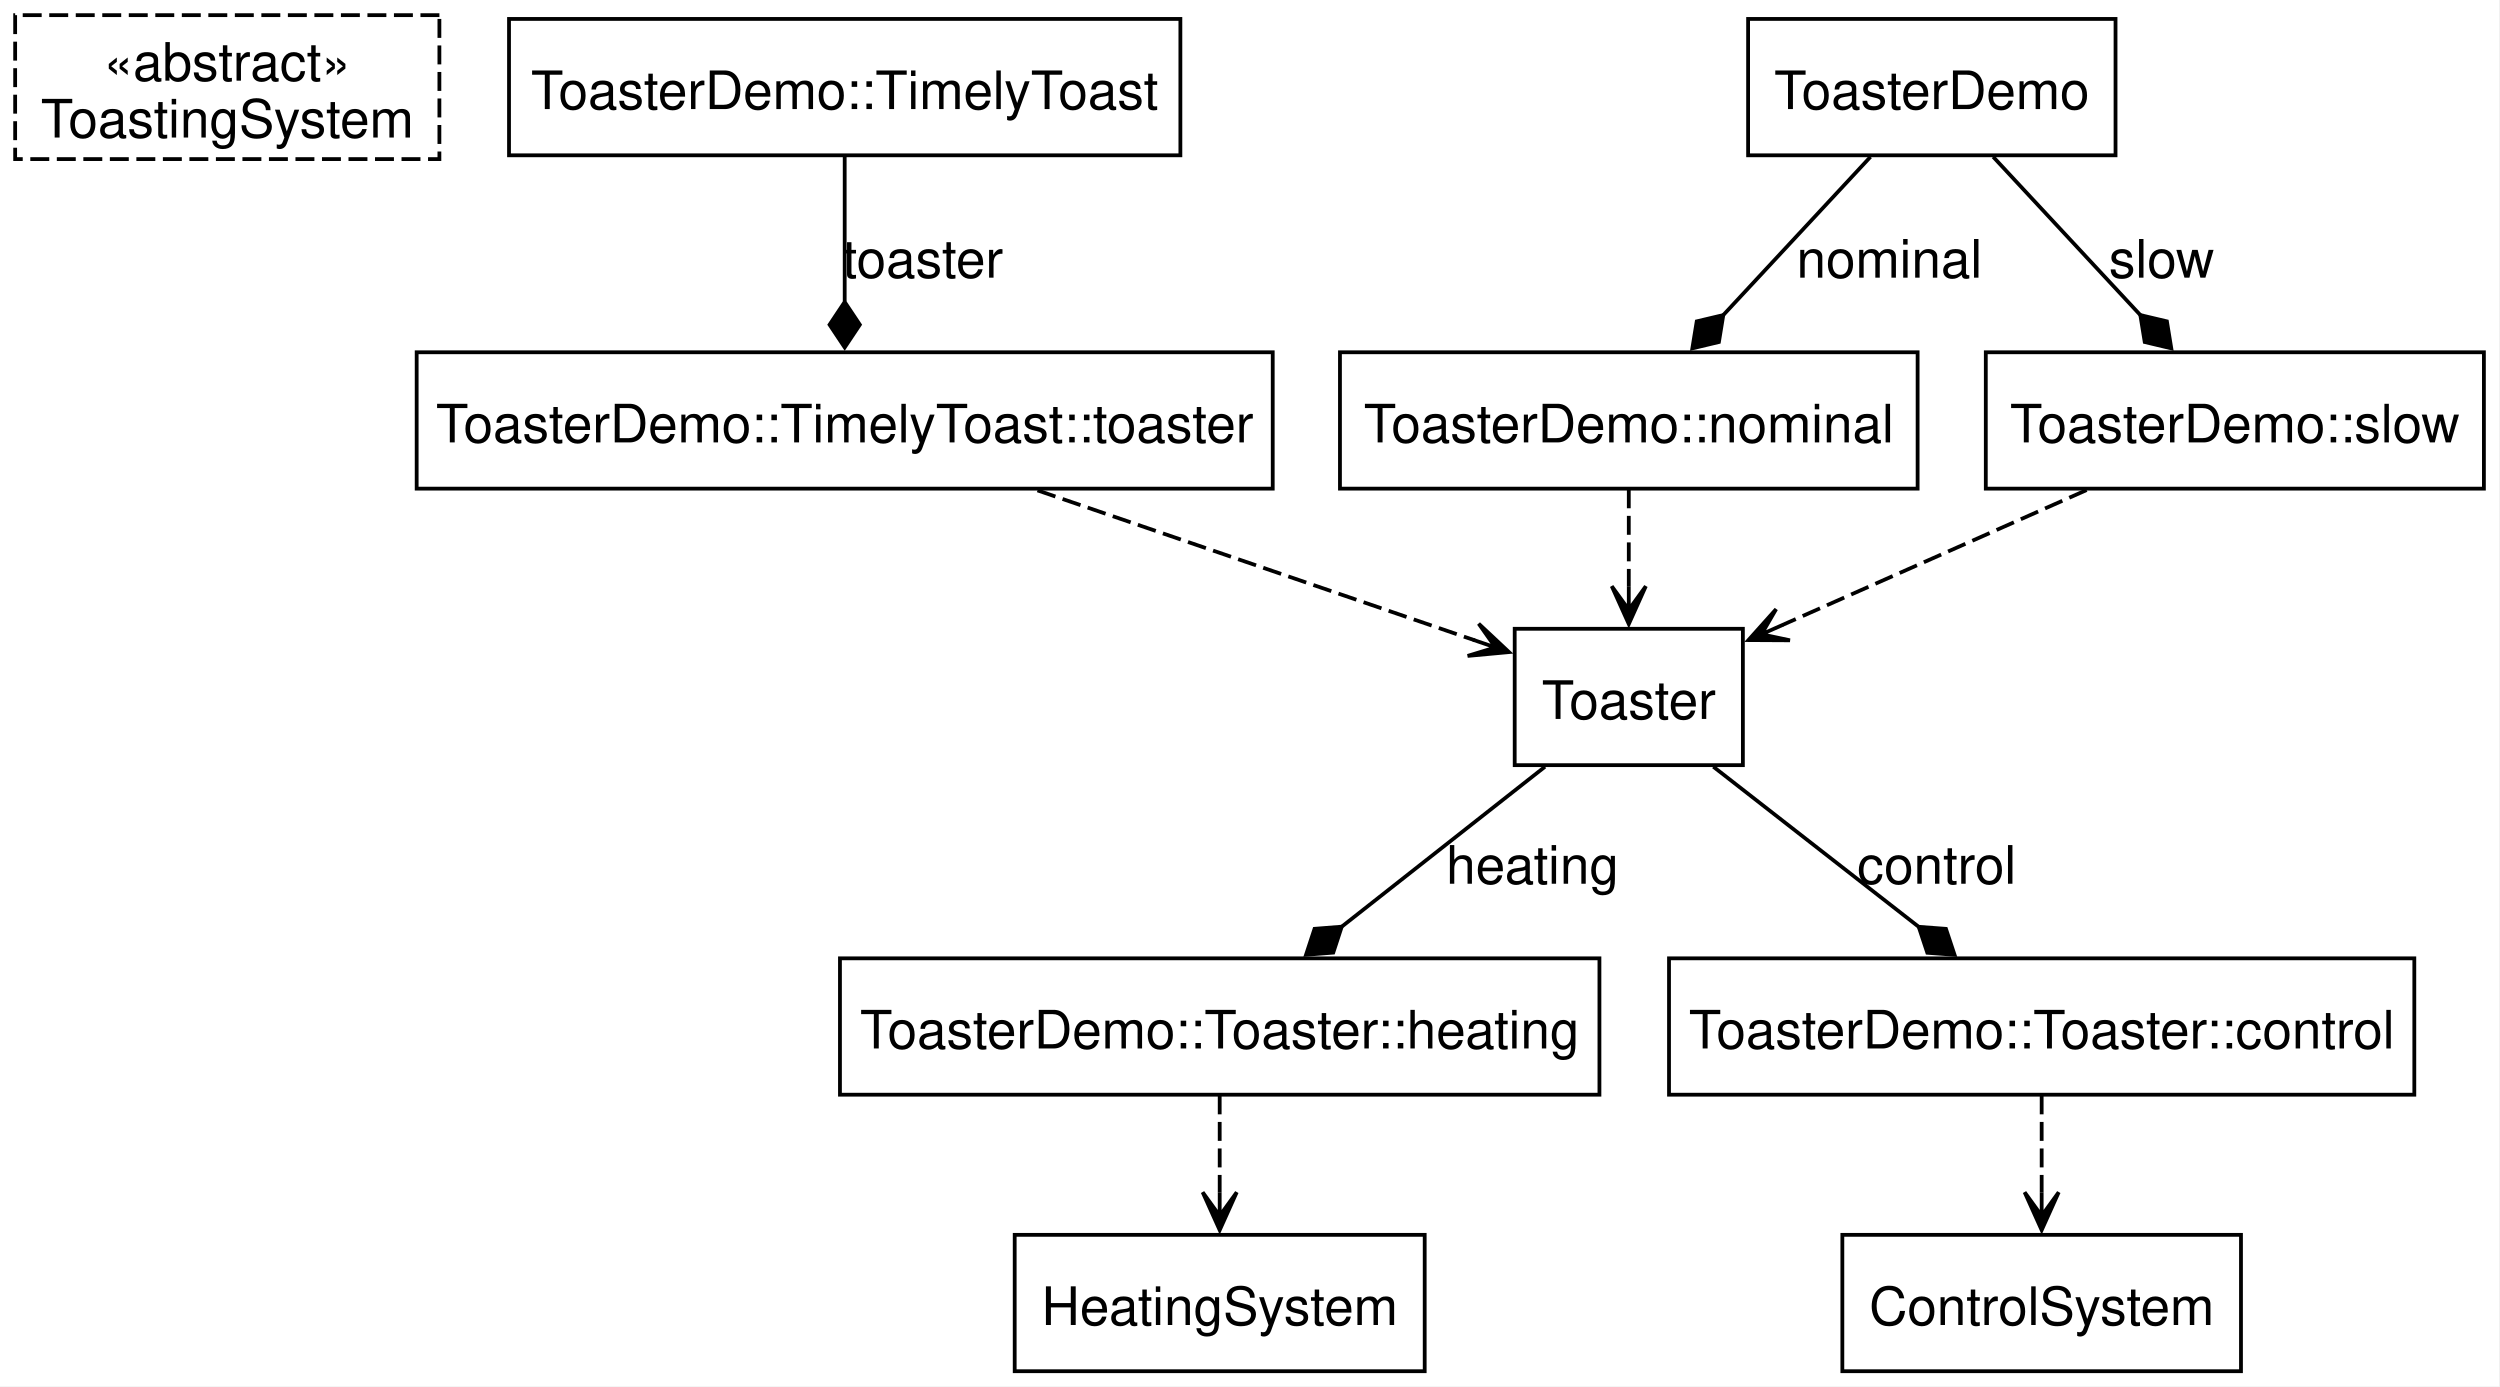
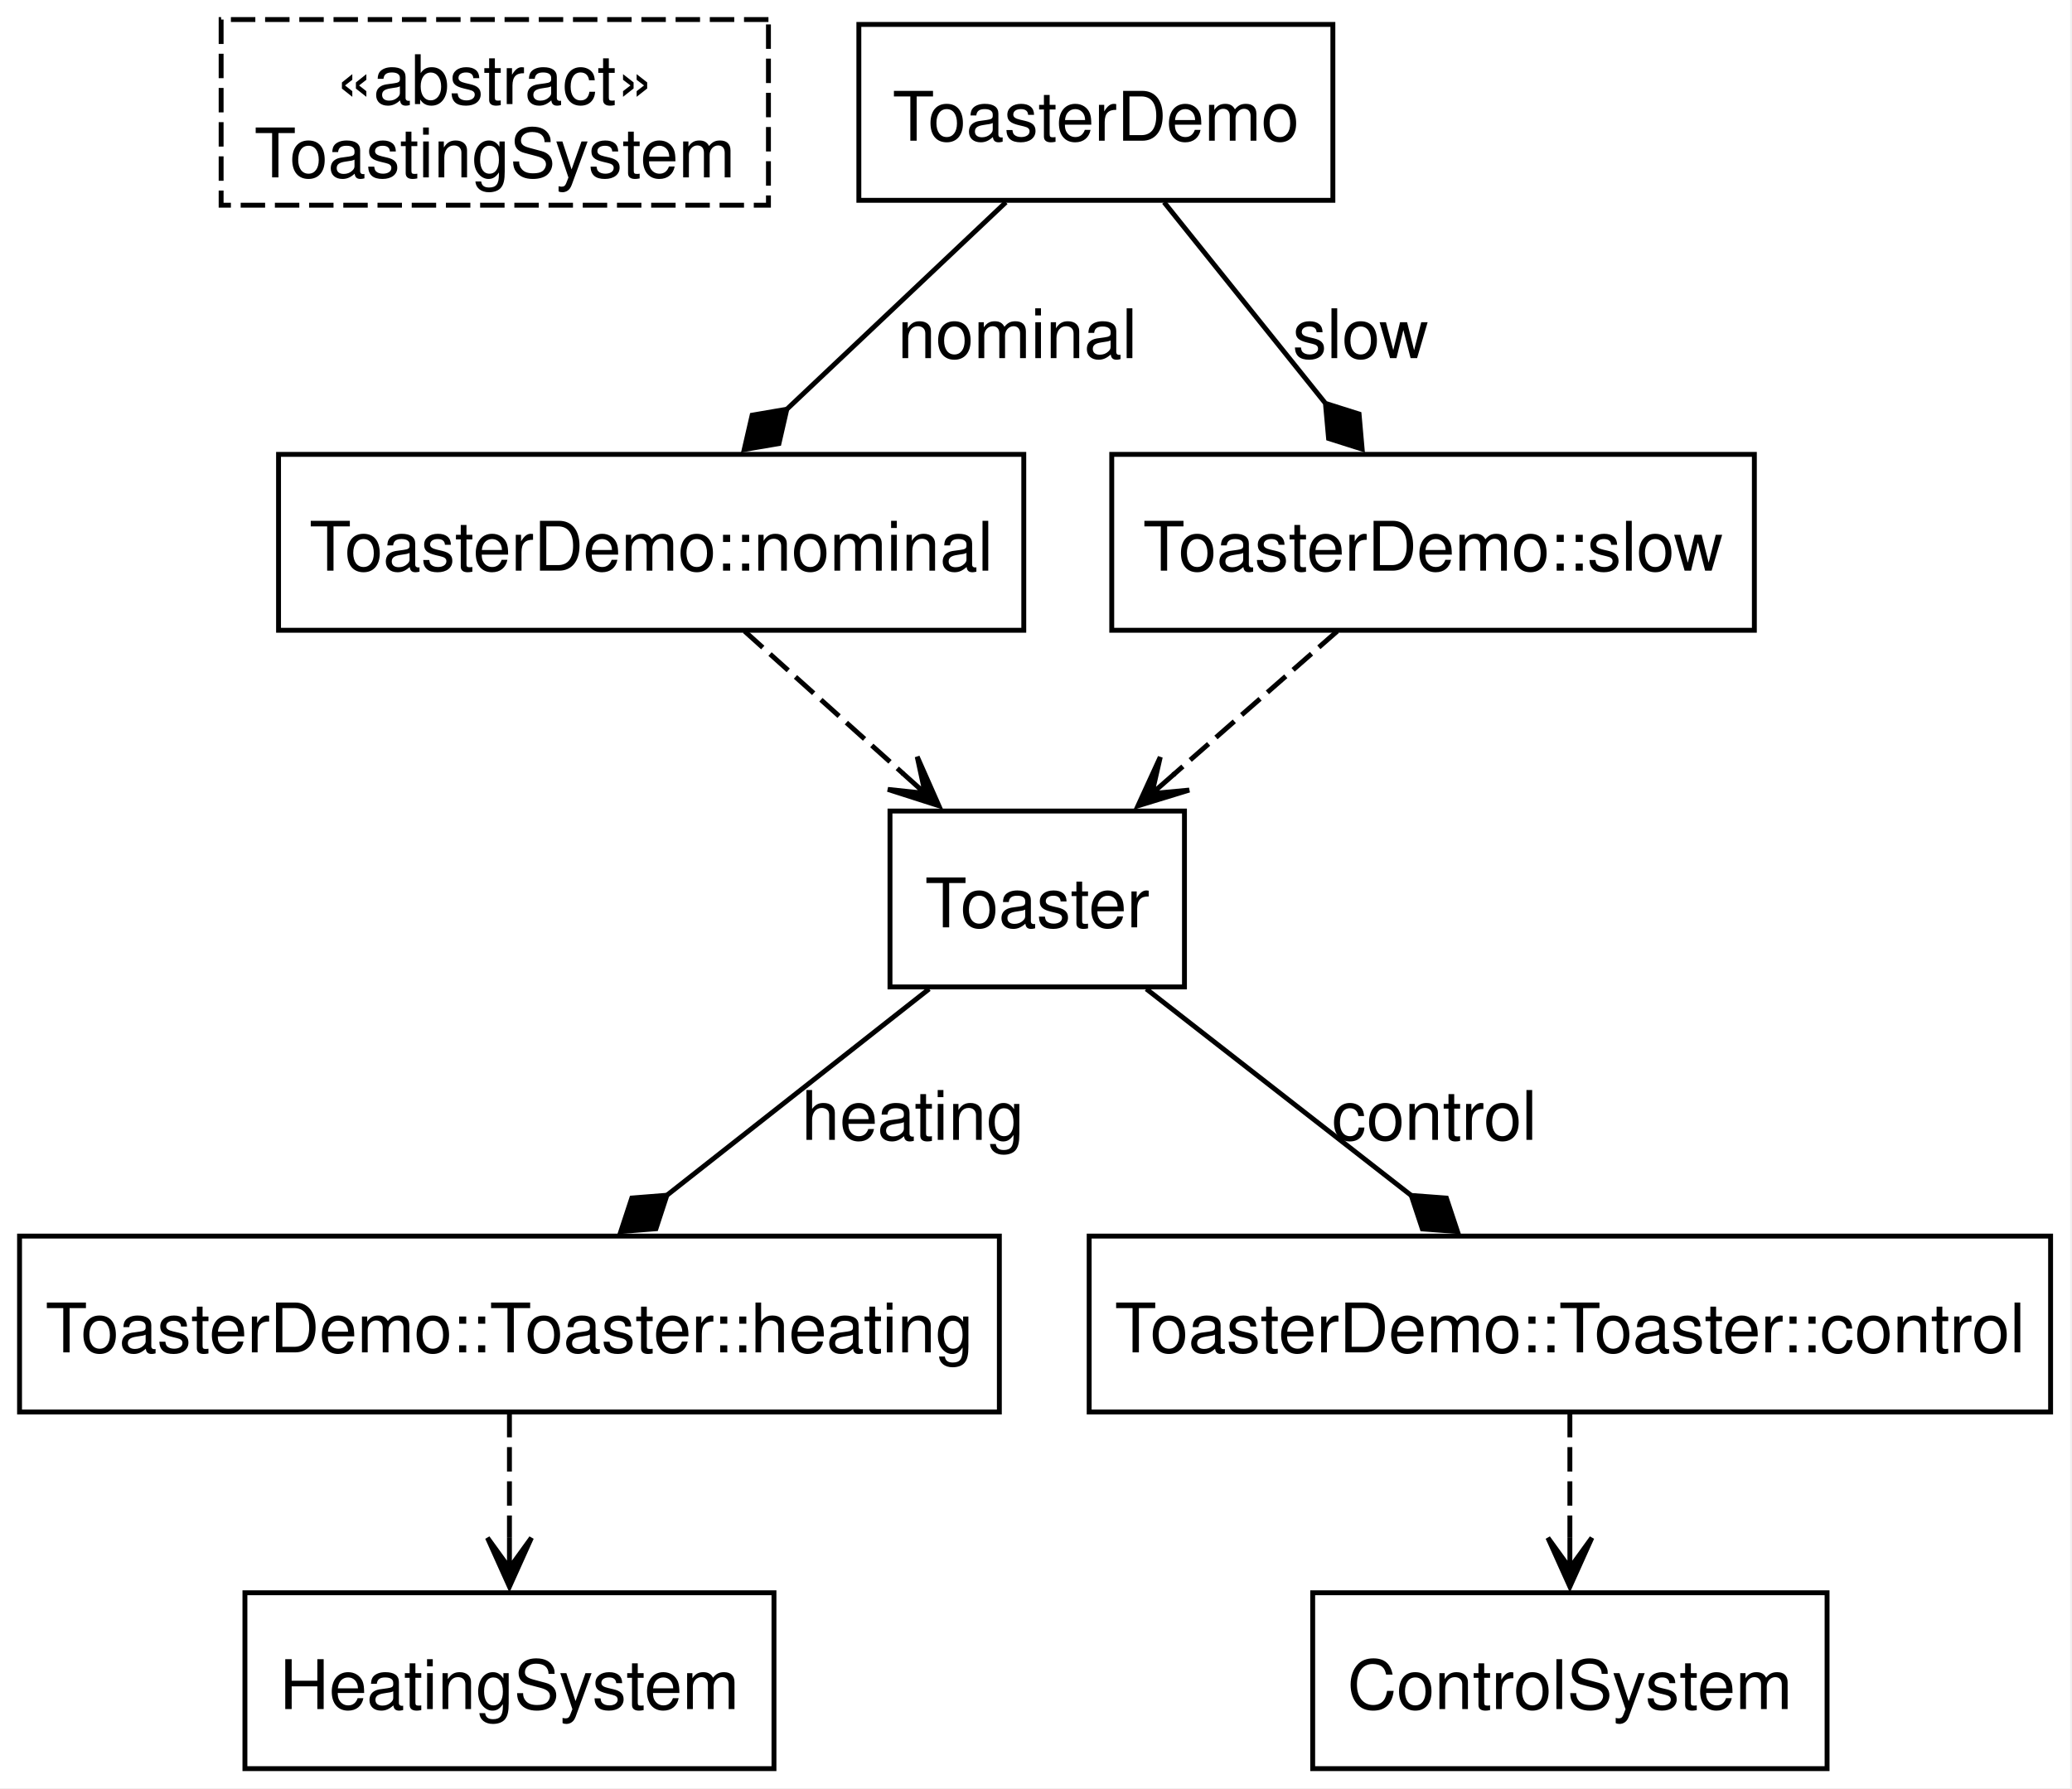
- <svg xmlns="http://www.w3.org/2000/svg" width="660pt" height="366pt" viewBox="0.00 0.00 660.00 366.00">
+ <svg xmlns="http://www.w3.org/2000/svg" width="424pt" height="366pt" viewBox="0.00 0.00 424.00 366.00">
  <g id="graph0" class="graph" transform="scale(1 1) rotate(0) translate(4 362)">
-     <polygon fill="white" stroke="none" points="-4,4 -4,-362 655.75,-362 655.75,4 -4,4" />
+     <polygon fill="white" stroke="none" points="-4,4 -4,-362 419.62,-362 419.62,4 -4,4" />
    <g id="node1" class="node">
-       <polygon fill="none" stroke="black" stroke-dasharray="5,2" points="112,-358 0,-358 0,-320 112,-320 112,-358" />
-       <text xml:space="preserve" text-anchor="middle" x="56" y="-340.7" font-family="Helvetica,sans-Serif" font-size="14.00">«abstract»</text>
-       <text xml:space="preserve" text-anchor="middle" x="56" y="-325.7" font-family="Helvetica,sans-Serif" font-size="14.00">ToastingSystem</text>
+       <polygon fill="none" stroke="black" stroke-dasharray="5,2" points="153.25,-358 41.25,-358 41.25,-320 153.25,-320 153.25,-358" />
+       <text xml:space="preserve" text-anchor="middle" x="97.25" y="-340.7" font-family="Helvetica,sans-Serif" font-size="14.00">«abstract»</text>
+       <text xml:space="preserve" text-anchor="middle" x="97.25" y="-325.7" font-family="Helvetica,sans-Serif" font-size="14.00">ToastingSystem</text>
    </g>
    <g id="node2" class="node">
-       <polygon fill="none" stroke="black" points="372.12,-36 263.88,-36 263.88,0 372.12,0 372.12,-36" />
-       <text xml:space="preserve" text-anchor="middle" x="318" y="-12.2" font-family="Helvetica,sans-Serif" font-size="14.00">HeatingSystem</text>
+       <polygon fill="none" stroke="black" points="154.38,-36 46.12,-36 46.12,0 154.38,0 154.38,-36" />
+       <text xml:space="preserve" text-anchor="middle" x="100.25" y="-12.2" font-family="Helvetica,sans-Serif" font-size="14.00">HeatingSystem</text>
    </g>
    <g id="node3" class="node">
-       <polygon fill="none" stroke="black" points="587.62,-36 482.38,-36 482.38,0 587.62,0 587.62,-36" />
-       <text xml:space="preserve" text-anchor="middle" x="535" y="-12.2" font-family="Helvetica,sans-Serif" font-size="14.00">ControlSystem</text>
+       <polygon fill="none" stroke="black" points="369.88,-36 264.62,-36 264.62,0 369.88,0 369.88,-36" />
+       <text xml:space="preserve" text-anchor="middle" x="317.25" y="-12.2" font-family="Helvetica,sans-Serif" font-size="14.00">ControlSystem</text>
    </g>
    <g id="node4" class="node">
-       <polygon fill="none" stroke="black" points="456.12,-196 395.88,-196 395.88,-160 456.12,-160 456.12,-196" />
-       <text xml:space="preserve" text-anchor="middle" x="426" y="-172.2" font-family="Helvetica,sans-Serif" font-size="14.00">Toaster</text>
+       <polygon fill="none" stroke="black" points="238.38,-196 178.12,-196 178.12,-160 238.38,-160 238.38,-196" />
+       <text xml:space="preserve" text-anchor="middle" x="208.25" y="-172.2" font-family="Helvetica,sans-Serif" font-size="14.00">Toaster</text>
    </g>
    <g id="node5" class="node">
-       <polygon fill="none" stroke="black" points="418.25,-109 217.75,-109 217.75,-73 418.25,-73 418.25,-109" />
-       <text xml:space="preserve" text-anchor="middle" x="318" y="-85.2" font-family="Helvetica,sans-Serif" font-size="14.00">ToasterDemo::Toaster::heating</text>
+       <polygon fill="none" stroke="black" points="200.5,-109 0,-109 0,-73 200.5,-73 200.5,-109" />
+       <text xml:space="preserve" text-anchor="middle" x="100.25" y="-85.2" font-family="Helvetica,sans-Serif" font-size="14.00">ToasterDemo::Toaster::heating</text>
    </g>
    <g id="edge1" class="edge">
-       <path fill="none" stroke="black" d="M403.88,-159.59C388.45,-147.45 367.6,-131.04 350.31,-117.43" />
-       <polygon fill="black" stroke="black" points="350.22,-117.36 343.04,-116.79 340.79,-109.94 347.98,-110.51 350.22,-117.36" />
-       <text xml:space="preserve" text-anchor="middle" x="400.59" y="-128.7" font-family="Helvetica,sans-Serif" font-size="14.00">heating</text>
+       <path fill="none" stroke="black" d="M186.13,-159.59C170.7,-147.45 149.85,-131.04 132.56,-117.43" />
+       <polygon fill="black" stroke="black" points="132.47,-117.36 125.29,-116.79 123.04,-109.94 130.23,-110.51 132.47,-117.36" />
+       <text xml:space="preserve" text-anchor="middle" x="182.84" y="-128.7" font-family="Helvetica,sans-Serif" font-size="14.00">heating</text>
    </g>
    <g id="node6" class="node">
-       <polygon fill="none" stroke="black" points="633.38,-109 436.62,-109 436.62,-73 633.38,-73 633.38,-109" />
-       <text xml:space="preserve" text-anchor="middle" x="535" y="-85.2" font-family="Helvetica,sans-Serif" font-size="14.00">ToasterDemo::Toaster::control</text>
+       <polygon fill="none" stroke="black" points="415.62,-109 218.88,-109 218.88,-73 415.62,-73 415.62,-109" />
+       <text xml:space="preserve" text-anchor="middle" x="317.25" y="-85.2" font-family="Helvetica,sans-Serif" font-size="14.00">ToasterDemo::Toaster::control</text>
    </g>
    <g id="edge3" class="edge">
-       <path fill="none" stroke="black" d="M448.32,-159.59C464.04,-147.33 485.34,-130.73 502.88,-117.05" />
-       <polygon fill="black" stroke="black" points="502.54,-117.32 504.81,-110.47 512,-109.94 509.73,-116.78 502.54,-117.32" />
-       <text xml:space="preserve" text-anchor="middle" x="507.28" y="-128.7" font-family="Helvetica,sans-Serif" font-size="14.00">control</text>
+       <path fill="none" stroke="black" d="M230.57,-159.59C246.29,-147.33 267.59,-130.73 285.13,-117.05" />
+       <polygon fill="black" stroke="black" points="284.79,-117.32 287.06,-110.47 294.25,-109.94 291.98,-116.78 284.79,-117.32" />
+       <text xml:space="preserve" text-anchor="middle" x="289.53" y="-128.7" font-family="Helvetica,sans-Serif" font-size="14.00">control</text>
    </g>
    <g id="edge2" class="edge">
-       <path fill="none" stroke="black" stroke-dasharray="5,2" d="M318,-72.81C318,-65.14 318,-55.89 318,-47.24" />
-       <polygon fill="black" stroke="black" points="318,-37.25 322.5,-47.25 318,-41.03 318,-47.25 318,-47.25 318,-47.25 318,-41.03 313.5,-47.25 318,-37.25" />
+       <path fill="none" stroke="black" stroke-dasharray="5,2" d="M100.25,-72.81C100.25,-65.14 100.25,-55.89 100.25,-47.24" />
+       <polygon fill="black" stroke="black" points="100.25,-37.25 104.75,-47.25 100.25,-41.03 100.25,-47.25 100.25,-47.25 100.25,-47.25 100.25,-41.03 95.75,-47.25 100.25,-37.25" />
    </g>
    <g id="edge4" class="edge">
-       <path fill="none" stroke="black" stroke-dasharray="5,2" d="M535,-72.81C535,-65.14 535,-55.89 535,-47.24" />
-       <polygon fill="black" stroke="black" points="535,-37.25 539.5,-47.25 535,-41.03 535,-47.25 535,-47.25 535,-47.25 535,-41.03 530.5,-47.25 535,-37.25" />
+       <path fill="none" stroke="black" stroke-dasharray="5,2" d="M317.25,-72.81C317.25,-65.14 317.25,-55.89 317.25,-47.24" />
+       <polygon fill="black" stroke="black" points="317.25,-37.25 321.75,-47.25 317.25,-41.03 317.25,-47.25 317.25,-47.25 317.25,-47.25 317.25,-41.03 312.75,-47.25 317.25,-37.25" />
    </g>
    <g id="node7" class="node">
-       <polygon fill="none" stroke="black" points="307.62,-357 130.38,-357 130.38,-321 307.62,-321 307.62,-357" />
-       <text xml:space="preserve" text-anchor="middle" x="219" y="-333.2" font-family="Helvetica,sans-Serif" font-size="14.00">ToasterDemo::TimelyToast</text>
+       <polygon fill="none" stroke="black" points="268.75,-357 171.75,-357 171.75,-321 268.75,-321 268.75,-357" />
+       <text xml:space="preserve" text-anchor="middle" x="220.25" y="-333.2" font-family="Helvetica,sans-Serif" font-size="14.00">ToasterDemo</text>
    </g>
    <g id="node8" class="node">
-       <polygon fill="none" stroke="black" points="332,-269 106,-269 106,-233 332,-233 332,-269" />
-       <text xml:space="preserve" text-anchor="middle" x="219" y="-245.2" font-family="Helvetica,sans-Serif" font-size="14.00">ToasterDemo::TimelyToast::toaster</text>
+       <polygon fill="none" stroke="black" points="205.5,-269 53,-269 53,-233 205.5,-233 205.5,-269" />
+       <text xml:space="preserve" text-anchor="middle" x="129.25" y="-245.2" font-family="Helvetica,sans-Serif" font-size="14.00">ToasterDemo::nominal</text>
    </g>
    <g id="edge5" class="edge">
-       <path fill="none" stroke="black" d="M219,-320.6C219,-309.64 219,-295.2 219,-282.39" />
-       <polygon fill="black" stroke="black" points="219,-282.28 215,-276.28 219,-270.28 223,-276.28 219,-282.28" />
-       <text xml:space="preserve" text-anchor="middle" x="239.62" y="-288.7" font-family="Helvetica,sans-Serif" font-size="14.00">toaster</text>
+       <path fill="none" stroke="black" d="M201.83,-320.6C188.88,-308.36 171.33,-291.77 156.73,-277.97" />
+       <polygon fill="black" stroke="black" points="157.01,-278.24 149.91,-277.02 148.29,-270 155.4,-271.21 157.01,-278.24" />
+       <text xml:space="preserve" text-anchor="middle" x="204.2" y="-288.7" font-family="Helvetica,sans-Serif" font-size="14.00">nominal</text>
+     </g>
+     <g id="node9" class="node">
+       <polygon fill="none" stroke="black" points="355,-269 223.5,-269 223.5,-233 355,-233 355,-269" />
+       <text xml:space="preserve" text-anchor="middle" x="289.25" y="-245.2" font-family="Helvetica,sans-Serif" font-size="14.00">ToasterDemo::slow</text>
+     </g>
+     <g id="edge7" class="edge">
+       <path fill="none" stroke="black" d="M234.21,-320.6C243.66,-308.82 256.33,-293.02 267.14,-279.56" />
+       <polygon fill="black" stroke="black" points="267.23,-279.44 267.87,-272.26 274.74,-270.08 274.11,-277.26 267.23,-279.44" />
+       <text xml:space="preserve" text-anchor="middle" x="274.43" y="-288.7" font-family="Helvetica,sans-Serif" font-size="14.00">slow</text>
    </g>
    <g id="edge6" class="edge">
-       <path fill="none" stroke="black" stroke-dasharray="5,2" d="M269.9,-232.54C305.44,-220.35 352.25,-204.3 385.31,-192.96" />
-       <polygon fill="black" stroke="black" points="394.37,-189.85 386.37,-197.35 390.8,-191.08 384.91,-193.09 384.91,-193.09 384.91,-193.09 390.8,-191.08 383.45,-188.84 394.37,-189.85" />
-     </g>
-     <g id="node9" class="node">
-       <polygon fill="none" stroke="black" points="554.5,-357 457.5,-357 457.5,-321 554.5,-321 554.5,-357" />
-       <text xml:space="preserve" text-anchor="middle" x="506" y="-333.2" font-family="Helvetica,sans-Serif" font-size="14.00">ToasterDemo</text>
-     </g>
-     <g id="node10" class="node">
-       <polygon fill="none" stroke="black" points="502.25,-269 349.75,-269 349.75,-233 502.25,-233 502.25,-269" />
-       <text xml:space="preserve" text-anchor="middle" x="426" y="-245.2" font-family="Helvetica,sans-Serif" font-size="14.00">ToasterDemo::nominal</text>
-     </g>
-     <g id="edge7" class="edge">
-       <path fill="none" stroke="black" d="M489.81,-320.6C478.64,-308.59 463.58,-292.4 450.89,-278.76" />
-       <polygon fill="black" stroke="black" points="450.95,-278.82 443.94,-277.16 442.78,-270.04 449.79,-271.71 450.95,-278.82" />
-       <text xml:space="preserve" text-anchor="middle" x="494.79" y="-288.7" font-family="Helvetica,sans-Serif" font-size="14.00">nominal</text>
-     </g>
-     <g id="node11" class="node">
-       <polygon fill="none" stroke="black" points="651.75,-269 520.25,-269 520.25,-233 651.75,-233 651.75,-269" />
-       <text xml:space="preserve" text-anchor="middle" x="586" y="-245.2" font-family="Helvetica,sans-Serif" font-size="14.00">ToasterDemo::slow</text>
-     </g>
-     <g id="edge9" class="edge">
-       <path fill="none" stroke="black" d="M522.19,-320.6C533.36,-308.59 548.42,-292.4 561.11,-278.76" />
-       <polygon fill="black" stroke="black" points="561.05,-278.82 562.21,-271.71 569.22,-270.04 568.06,-277.16 561.05,-278.82" />
-       <text xml:space="preserve" text-anchor="middle" x="566.67" y="-288.7" font-family="Helvetica,sans-Serif" font-size="14.00">slow</text>
+       <path fill="none" stroke="black" stroke-dasharray="5,2" d="M148.37,-232.81C158.1,-224.07 170.1,-213.28 180.8,-203.67" />
+       <polygon fill="black" stroke="black" points="188.12,-197.09 183.69,-207.12 185.31,-199.62 180.68,-203.77 180.68,-203.77 180.68,-203.77 185.31,-199.62 177.68,-200.43 188.12,-197.09" />
    </g>
    <g id="edge8" class="edge">
-       <path fill="none" stroke="black" stroke-dasharray="5,2" d="M426,-232.81C426,-225.14 426,-215.89 426,-207.24" />
-       <polygon fill="black" stroke="black" points="426,-197.25 430.5,-207.25 426,-201.03 426,-207.25 426,-207.25 426,-207.25 426,-201.03 421.5,-207.25 426,-197.25" />
-     </g>
-     <g id="edge10" class="edge">
-       <path fill="none" stroke="black" stroke-dasharray="5,2" d="M546.86,-232.63C522.49,-221.82 491.21,-207.94 466.58,-197.01" />
-       <polygon fill="black" stroke="black" points="457.59,-193.02 468.55,-192.96 461.04,-194.55 466.73,-197.07 466.73,-197.07 466.73,-197.07 461.04,-194.55 464.9,-201.19 457.59,-193.02" />
+       <path fill="none" stroke="black" stroke-dasharray="5,2" d="M269.64,-232.81C259.57,-223.98 247.12,-213.07 236.07,-203.39" />
+       <polygon fill="black" stroke="black" points="228.87,-197.08 239.36,-200.29 231.72,-199.57 236.39,-203.67 236.39,-203.67 236.39,-203.67 231.72,-199.57 233.43,-207.05 228.87,-197.08" />
    </g>
  </g>
</svg>
